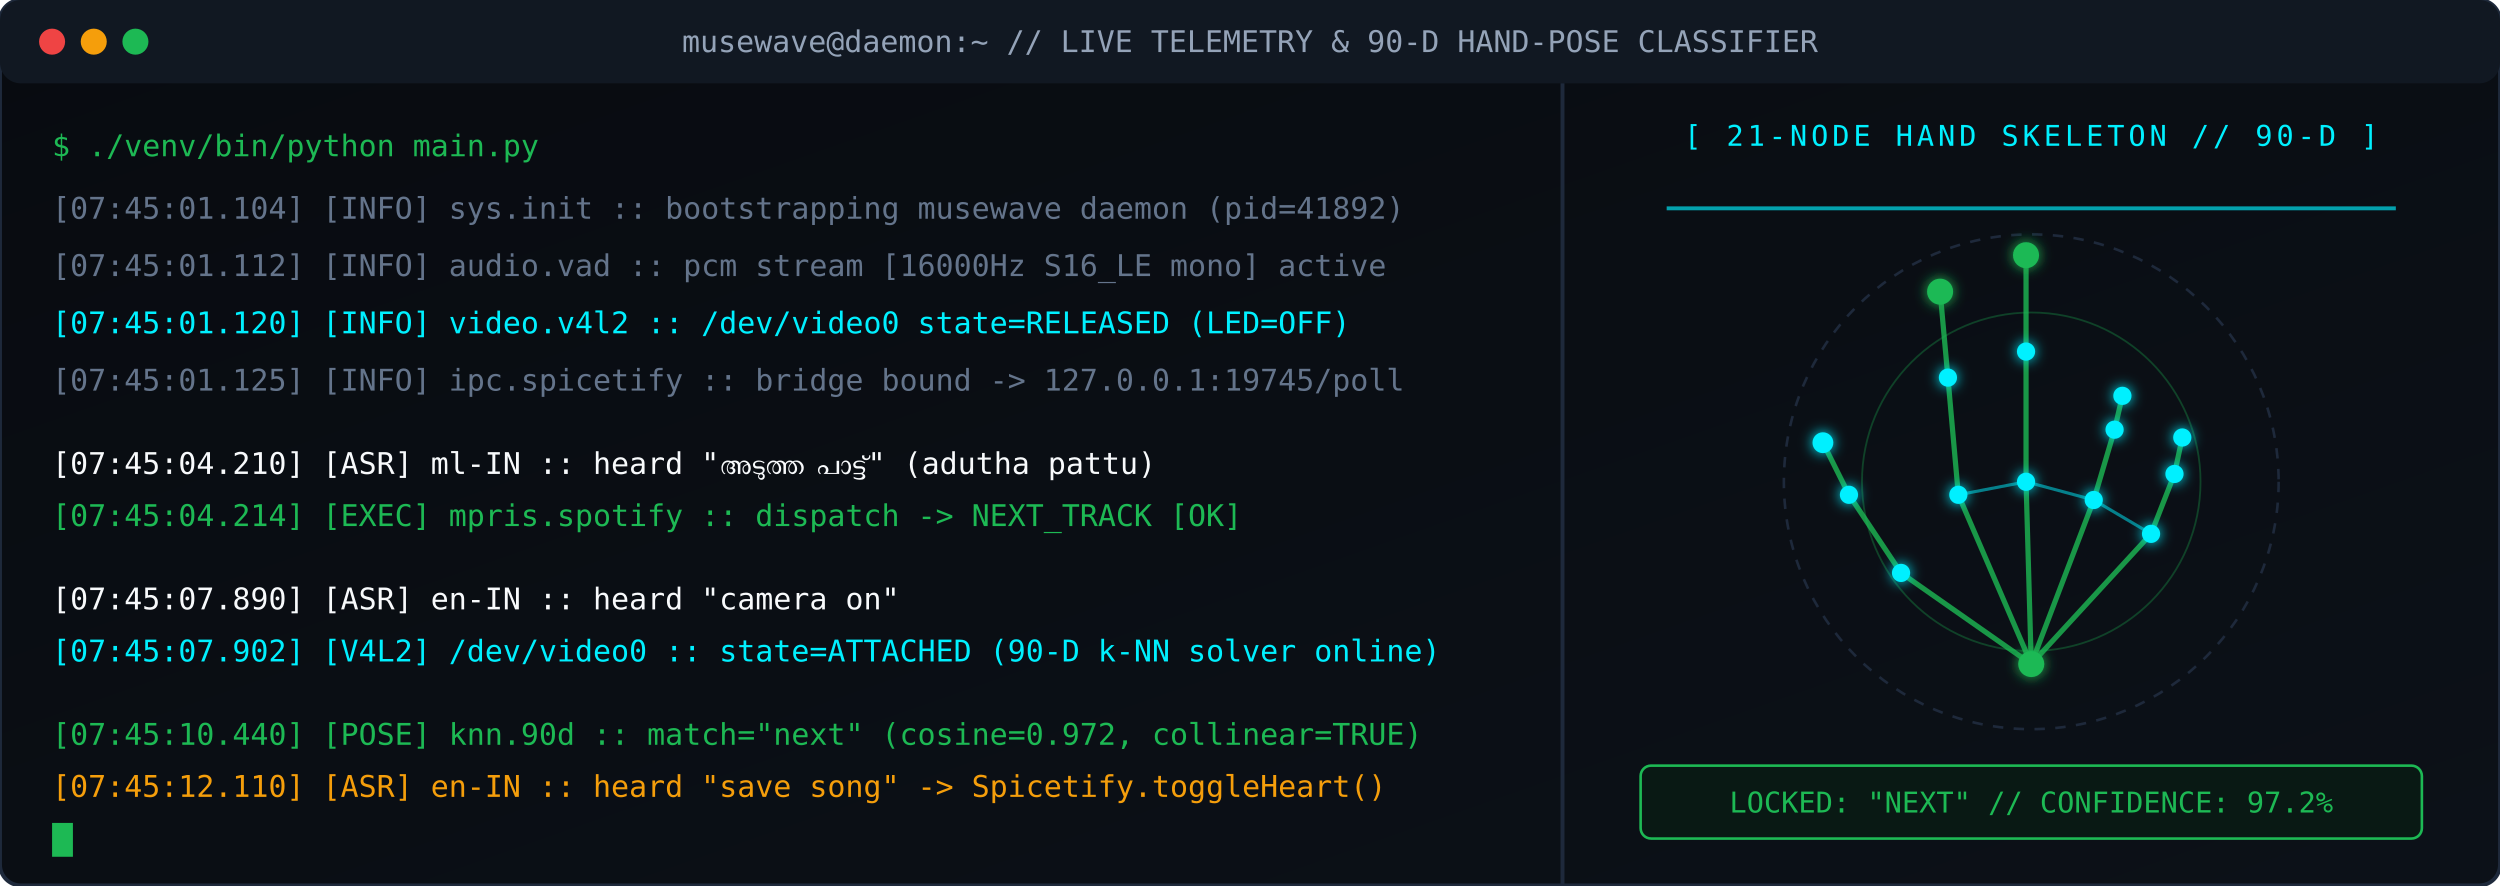
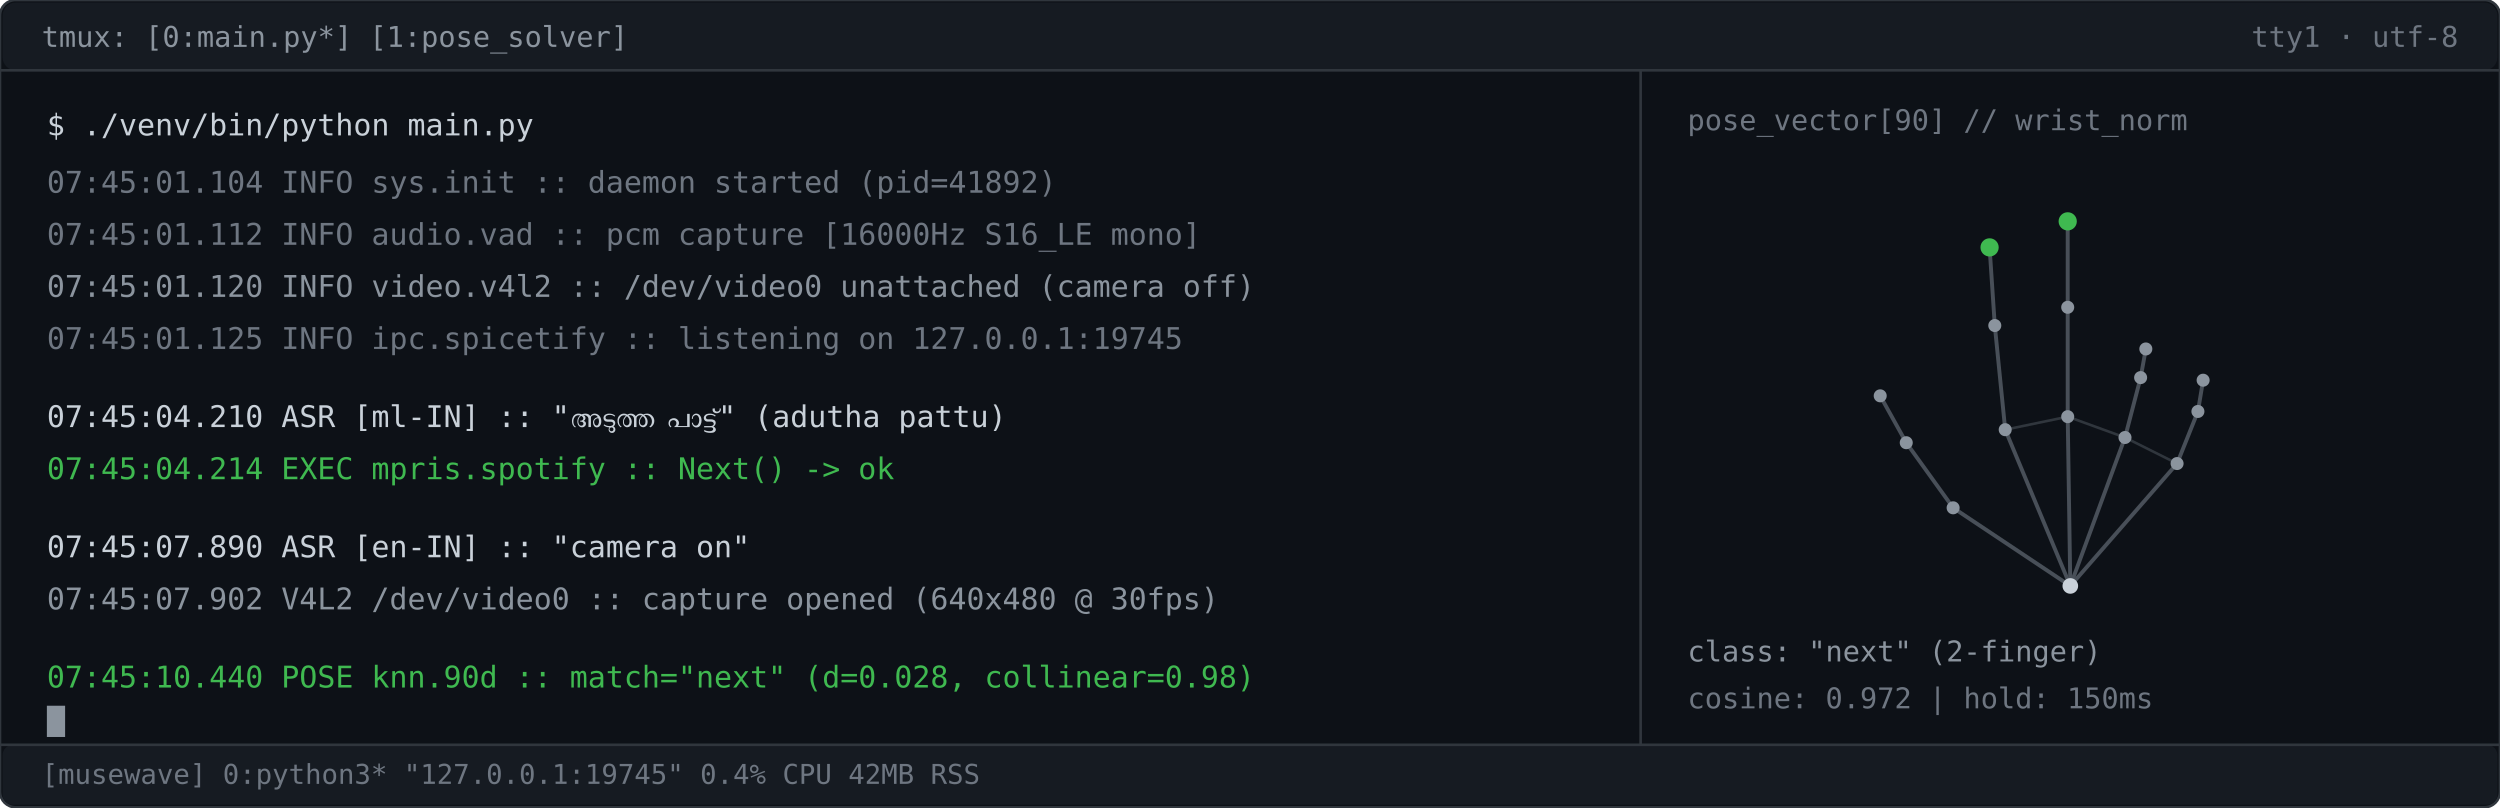
- <svg xmlns="http://www.w3.org/2000/svg" viewBox="0 0 960 340" width="100%" height="340">
-   <defs>
-     <linearGradient id="termBg" x1="0%" y1="0%" x2="100%" y2="100%">
-       <stop offset="0%" stop-color="#080b10" />
-       <stop offset="100%" stop-color="#0c1118" />
-     </linearGradient>
-     <filter id="nodeGlow" x="-30%" y="-30%" width="160%" height="160%">
-       <feGaussianBlur stdDeviation="2.5" result="b" />
-       <feComposite in="SourceGraphic" in2="b" operator="over" />
-     </filter>
-   </defs>
-   <rect width="960" height="340" rx="8" fill="url(#termBg)" stroke="#1e293b" stroke-width="1.5" />
-   <rect x="0" y="0" width="960" height="32" rx="8" fill="#111822" />
-   <circle cx="20" cy="16" r="5" fill="#ef4444" />
-   <circle cx="36" cy="16" r="5" fill="#f59e0b" />
-   <circle cx="52" cy="16" r="5" fill="#1DB954" />
-   <text x="480" y="20" font-family="monospace" font-size="11.5" fill="#94a3b8" text-anchor="middle">
-     musewave@daemon:~ // LIVE TELEMETRY &amp; 90-D HAND-POSE CLASSIFIER
+ <svg xmlns="http://www.w3.org/2000/svg" viewBox="0 0 960 310" width="100%" height="310">
+   <rect width="960" height="310" rx="6" fill="#0d1117" stroke="#30363d" stroke-width="1" />
+   <rect x="1" y="1" width="958" height="26" rx="5" fill="#161b22" />
+   <line x1="0" y1="27" x2="960" y2="27" stroke="#30363d" stroke-width="1" />
+   <text x="16" y="18" font-family="ui-monospace, SFMono-Regular, Menlo, Monaco, Consolas, monospace" font-size="11" fill="#8b949e">
+     tmux: [0:main.py*] [1:pose_solver]
  </text>
-   <line x1="600" y1="32" x2="600" y2="340" stroke="#1e293b" stroke-width="1.5" />
-   <g font-family="monospace" font-size="11.5">
-     <text x="20" y="60" fill="#1DB954">$ ./venv/bin/python main.py</text>
-     <text x="20" y="84" fill="#64748b">[07:45:01.104] [INFO] sys.init      :: bootstrapping musewave daemon (pid=41892)</text>
-     <text x="20" y="106" fill="#64748b">[07:45:01.112] [INFO] audio.vad     :: pcm stream [16000Hz S16_LE mono] active</text>
-     <text x="20" y="128" fill="#00F0FF">[07:45:01.120] [INFO] video.v4l2    :: /dev/video0 state=RELEASED (LED=OFF)</text>
-     <text x="20" y="150" fill="#64748b">[07:45:01.125] [INFO] ipc.spicetify :: bridge bound -&gt; 127.0.0.1:19745/poll</text>
+   <text x="944" y="18" font-family="ui-monospace, SFMono-Regular, Menlo, Monaco, Consolas, monospace" font-size="11" fill="#6e7681" text-anchor="end">
+     tty1 · utf-8
+   </text>
+   <line x1="630" y1="27" x2="630" y2="286" stroke="#30363d" stroke-width="1" />
+   <g font-family="ui-monospace, SFMono-Regular, Menlo, Monaco, Consolas, monospace" font-size="11.5">
+     <text x="18" y="52" fill="#c9d1d9">$ ./venv/bin/python main.py</text>
+     <text x="18" y="74" fill="#6e7681">07:45:01.104 INFO  sys.init      :: daemon started (pid=41892)</text>
+     <text x="18" y="94" fill="#6e7681">07:45:01.112 INFO  audio.vad     :: pcm capture [16000Hz S16_LE mono]</text>
+     <text x="18" y="114" fill="#8b949e">07:45:01.120 INFO  video.v4l2    :: /dev/video0 unattached (camera off)</text>
+     <text x="18" y="134" fill="#6e7681">07:45:01.125 INFO  ipc.spicetify :: listening on 127.0.0.1:19745</text>
    <g>
-       <animate attributeName="opacity" values="0;0;1;1;1;0" keyTimes="0;0.15;0.2;0.85;0.95;1" dur="9s" repeatCount="indefinite" />
-       <text x="20" y="182" fill="#f8fafc">[07:45:04.210] [ASR]  ml-IN         :: heard "അടുത്ത പാട്ട്" (adutha pattu)</text>
-       <text x="20" y="202" fill="#1DB954">[07:45:04.214] [EXEC] mpris.spotify :: dispatch -&gt; NEXT_TRACK [OK]</text>
+       <animate attributeName="opacity" values="0;0;1;1;1;0" keyTimes="0;0.14;0.18;0.88;0.95;1" dur="10s" repeatCount="indefinite" />
+       <text x="18" y="164" fill="#c9d1d9">07:45:04.210 ASR   [ml-IN]       :: "അടുത്ത പാട്ട്" (adutha pattu)</text>
+       <text x="18" y="184" fill="#3fb950">07:45:04.214 EXEC  mpris.spotify :: Next() -&gt; ok</text>
    </g>
    <g>
-       <animate attributeName="opacity" values="0;0;1;1;1;0" keyTimes="0;0.38;0.43;0.85;0.95;1" dur="9s" repeatCount="indefinite" />
-       <text x="20" y="234" fill="#f8fafc">[07:45:07.890] [ASR]  en-IN         :: heard "camera on"</text>
-       <text x="20" y="254" fill="#00F0FF">[07:45:07.902] [V4L2] /dev/video0   :: state=ATTACHED (90-D k-NN solver online)</text>
+       <animate attributeName="opacity" values="0;0;1;1;1;0" keyTimes="0;0.38;0.42;0.88;0.95;1" dur="10s" repeatCount="indefinite" />
+       <text x="18" y="214" fill="#c9d1d9">07:45:07.890 ASR   [en-IN]       :: "camera on"</text>
+       <text x="18" y="234" fill="#8b949e">07:45:07.902 V4L2  /dev/video0   :: capture opened (640x480 @ 30fps)</text>
    </g>
    <g>
-       <animate attributeName="opacity" values="0;0;1;1;1;0" keyTimes="0;0.62;0.67;0.85;0.95;1" dur="9s" repeatCount="indefinite" />
-       <text x="20" y="286" fill="#1DB954">[07:45:10.440] [POSE] knn.90d       :: match="next" (cosine=0.972, collinear=TRUE)</text>
-       <text x="20" y="306" fill="#f59e0b">[07:45:12.110] [ASR]  en-IN         :: heard "save song" -&gt; Spicetify.toggleHeart()</text>
+       <animate attributeName="opacity" values="0;0;1;1;1;0" keyTimes="0;0.62;0.66;0.88;0.95;1" dur="10s" repeatCount="indefinite" />
+       <text x="18" y="264" fill="#3fb950">07:45:10.440 POSE  knn.90d       :: match="next" (d=0.028, collinear=0.98)</text>
    </g>
-     <rect x="20" y="316" width="8" height="13" fill="#1DB954">
-       <animate attributeName="opacity" values="1;0;1" dur="0.9s" repeatCount="indefinite" />
+     <rect x="18" y="271" width="7" height="12" fill="#8b949e">
+       <animate attributeName="opacity" values="1;0;1" dur="1s" repeatCount="indefinite" />
    </rect>
  </g>
-   <g>
-     <text x="780" y="56" font-family="monospace" font-size="11" fill="#00F0FF" text-anchor="middle" letter-spacing="1.5">
-       [ 21-NODE HAND SKELETON // 90-D ]
-     </text>
-     <circle cx="780" cy="185" r="95" fill="none" stroke="#1e293b" stroke-width="1" stroke-dasharray="4 4" />
-     <circle cx="780" cy="185" r="65" fill="none" stroke="#1DB954" stroke-width="0.7" stroke-opacity="0.3" />
-     <g stroke="#1DB954" stroke-width="2" stroke-opacity="0.8" fill="none">
-       <polyline points="780,255 730,220 710,190 700,170" />
-       <polyline points="780,255 752,190 748,145 745,112" />
-       <polyline points="780,255 778,185 778,135 778,98" />
-       <polyline points="780,255 804,192 812,165 815,152" />
-       <polyline points="780,255 826,205 835,182 838,168" />
-       <polyline points="752,190 778,185 804,192 826,205" stroke="#00F0FF" stroke-width="1.2" stroke-opacity="0.5" />
+   <g font-family="ui-monospace, SFMono-Regular, Menlo, Monaco, Consolas, monospace" font-size="11">
+     <text x="648" y="50" fill="#6e7681">pose_vector[90] // wrist_norm</text>
+     <g stroke="#484f58" stroke-width="1.5" fill="none">
+       <polyline points="795,225 750,195 732,170 722,152" />
+       <polyline points="795,225 770,165 766,125 764,95" />
+       <polyline points="795,225 794,160 794,118 794,85" />
+       <polyline points="795,225 816,168 822,145 824,134" />
+       <polyline points="795,225 836,178 844,158 846,146" />
+       <polyline points="770,165 794,160 816,168 836,178" stroke="#30363d" stroke-width="1" />
    </g>
-     <g filter="url(#nodeGlow)" fill="#00F0FF">
-       <circle cx="780" cy="255" r="5" fill="#1DB954">
-         <animate attributeName="r" values="4;6.5;4" dur="1.5s" repeatCount="indefinite" />
+     <g fill="#8b949e">
+       <circle cx="795" cy="225" r="3" fill="#c9d1d9" />
+       <circle cx="750" cy="195" r="2.5" />
+       <circle cx="732" cy="170" r="2.5" />
+       <circle cx="722" cy="152" r="2.5" />
+       <circle cx="770" cy="165" r="2.5" />
+       <circle cx="766" cy="125" r="2.5" />
+       <circle cx="764" cy="95" r="3.5" fill="#3fb950">
+         <animate attributeName="opacity" values="1;0.4;1" dur="1.6s" repeatCount="indefinite" />
      </circle>
-       <circle cx="730" cy="220" r="3.5" />
-       <circle cx="710" cy="190" r="3.5" />
-       <circle cx="700" cy="170" r="4" />
-       <circle cx="752" cy="190" r="3.5" />
-       <circle cx="748" cy="145" r="3.5" />
-       <circle cx="745" cy="112" r="5" fill="#1DB954">
-         <animate attributeName="r" values="4;7;4" dur="1.2s" repeatCount="indefinite" />
+       <circle cx="794" cy="160" r="2.5" />
+       <circle cx="794" cy="118" r="2.5" />
+       <circle cx="794" cy="85" r="3.5" fill="#3fb950">
+         <animate attributeName="opacity" values="1;0.4;1" dur="1.6s" repeatCount="indefinite" />
      </circle>
-       <circle cx="778" cy="185" r="3.5" />
-       <circle cx="778" cy="135" r="3.5" />
-       <circle cx="778" cy="98" r="5" fill="#1DB954">
-         <animate attributeName="r" values="4;7;4" dur="1.2s" repeatCount="indefinite" />
-       </circle>
-       <circle cx="804" cy="192" r="3.5" />
-       <circle cx="812" cy="165" r="3.5" />
-       <circle cx="815" cy="152" r="3.5" />
-       <circle cx="826" cy="205" r="3.5" />
-       <circle cx="835" cy="182" r="3.5" />
-       <circle cx="838" cy="168" r="3.5" />
+       <circle cx="816" cy="168" r="2.5" />
+       <circle cx="822" cy="145" r="2.5" />
+       <circle cx="824" cy="134" r="2.5" />
+       <circle cx="836" cy="178" r="2.5" />
+       <circle cx="844" cy="158" r="2.5" />
+       <circle cx="846" cy="146" r="2.5" />
    </g>
-     <line x1="640" y1="80" x2="920" y2="80" stroke="#00F0FF" stroke-width="1.5" stroke-opacity="0.65">
-       <animate attributeName="y1" values="85;275;85" dur="3.2s" repeatCount="indefinite" />
-       <animate attributeName="y2" values="85;275;85" dur="3.2s" repeatCount="indefinite" />
-     </line>
-     <rect x="630" y="294" width="300" height="28" rx="4" fill="#091914" stroke="#1DB954" stroke-width="1" />
-     <text x="780" y="312" font-family="monospace" font-size="11" fill="#1DB954" text-anchor="middle">
-       LOCKED: "NEXT" // CONFIDENCE: 97.2%
-     </text>
+     <text x="648" y="254" fill="#8b949e">class:  "next" (2-finger)</text>
+     <text x="648" y="272" fill="#6e7681">cosine: 0.972  |  hold: 150ms</text>
  </g>
+   <rect x="1" y="286" width="958" height="23" rx="4" fill="#161b22" />
+   <line x1="0" y1="286" x2="960" y2="286" stroke="#30363d" stroke-width="1" />
+   <text x="16" y="301" font-family="ui-monospace, SFMono-Regular, Menlo, Monaco, Consolas, monospace" font-size="10.5" fill="#6e7681">
+     [musewave] 0:python3*                                                        "127.0.0.1:19745"  0.4% CPU  42MB RSS
+   </text>
</svg>
